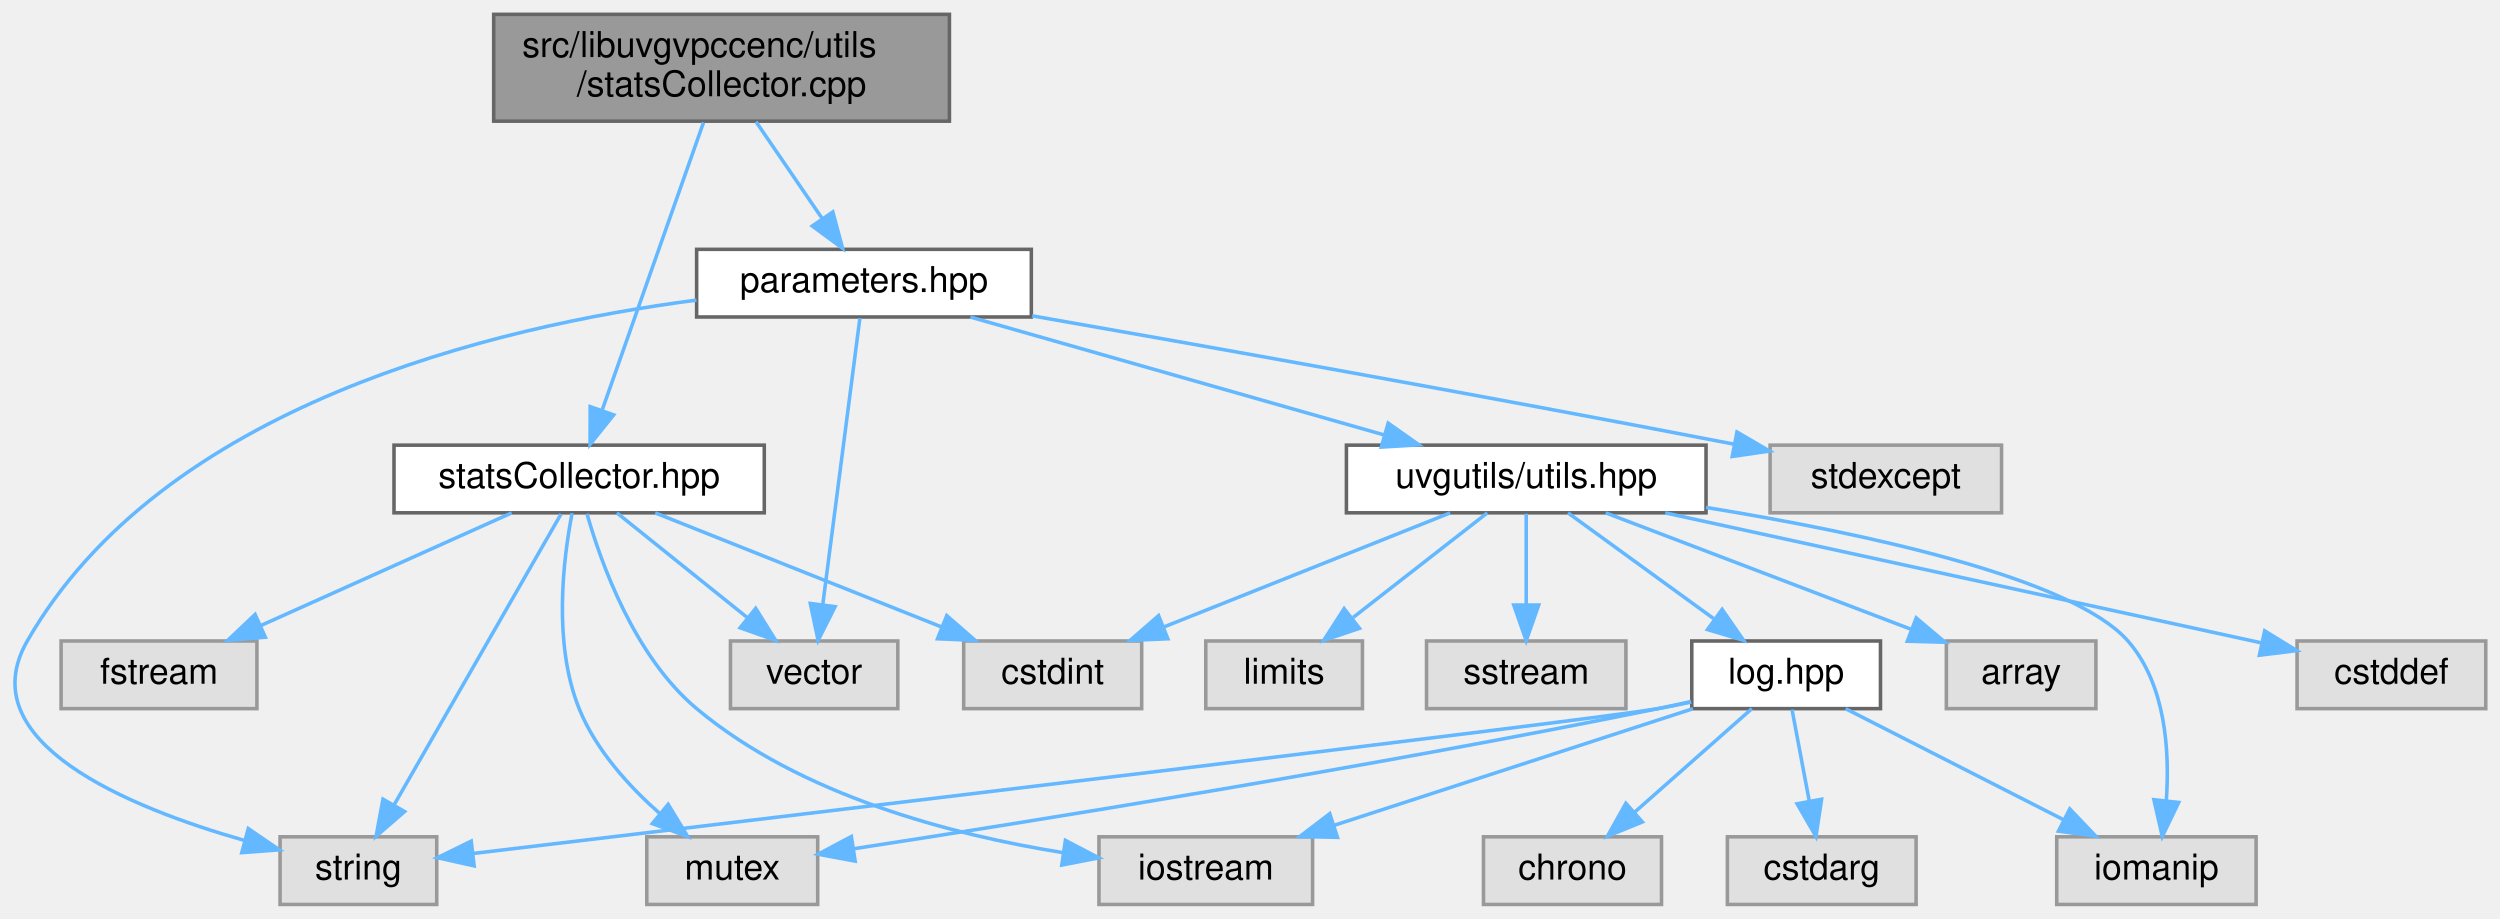
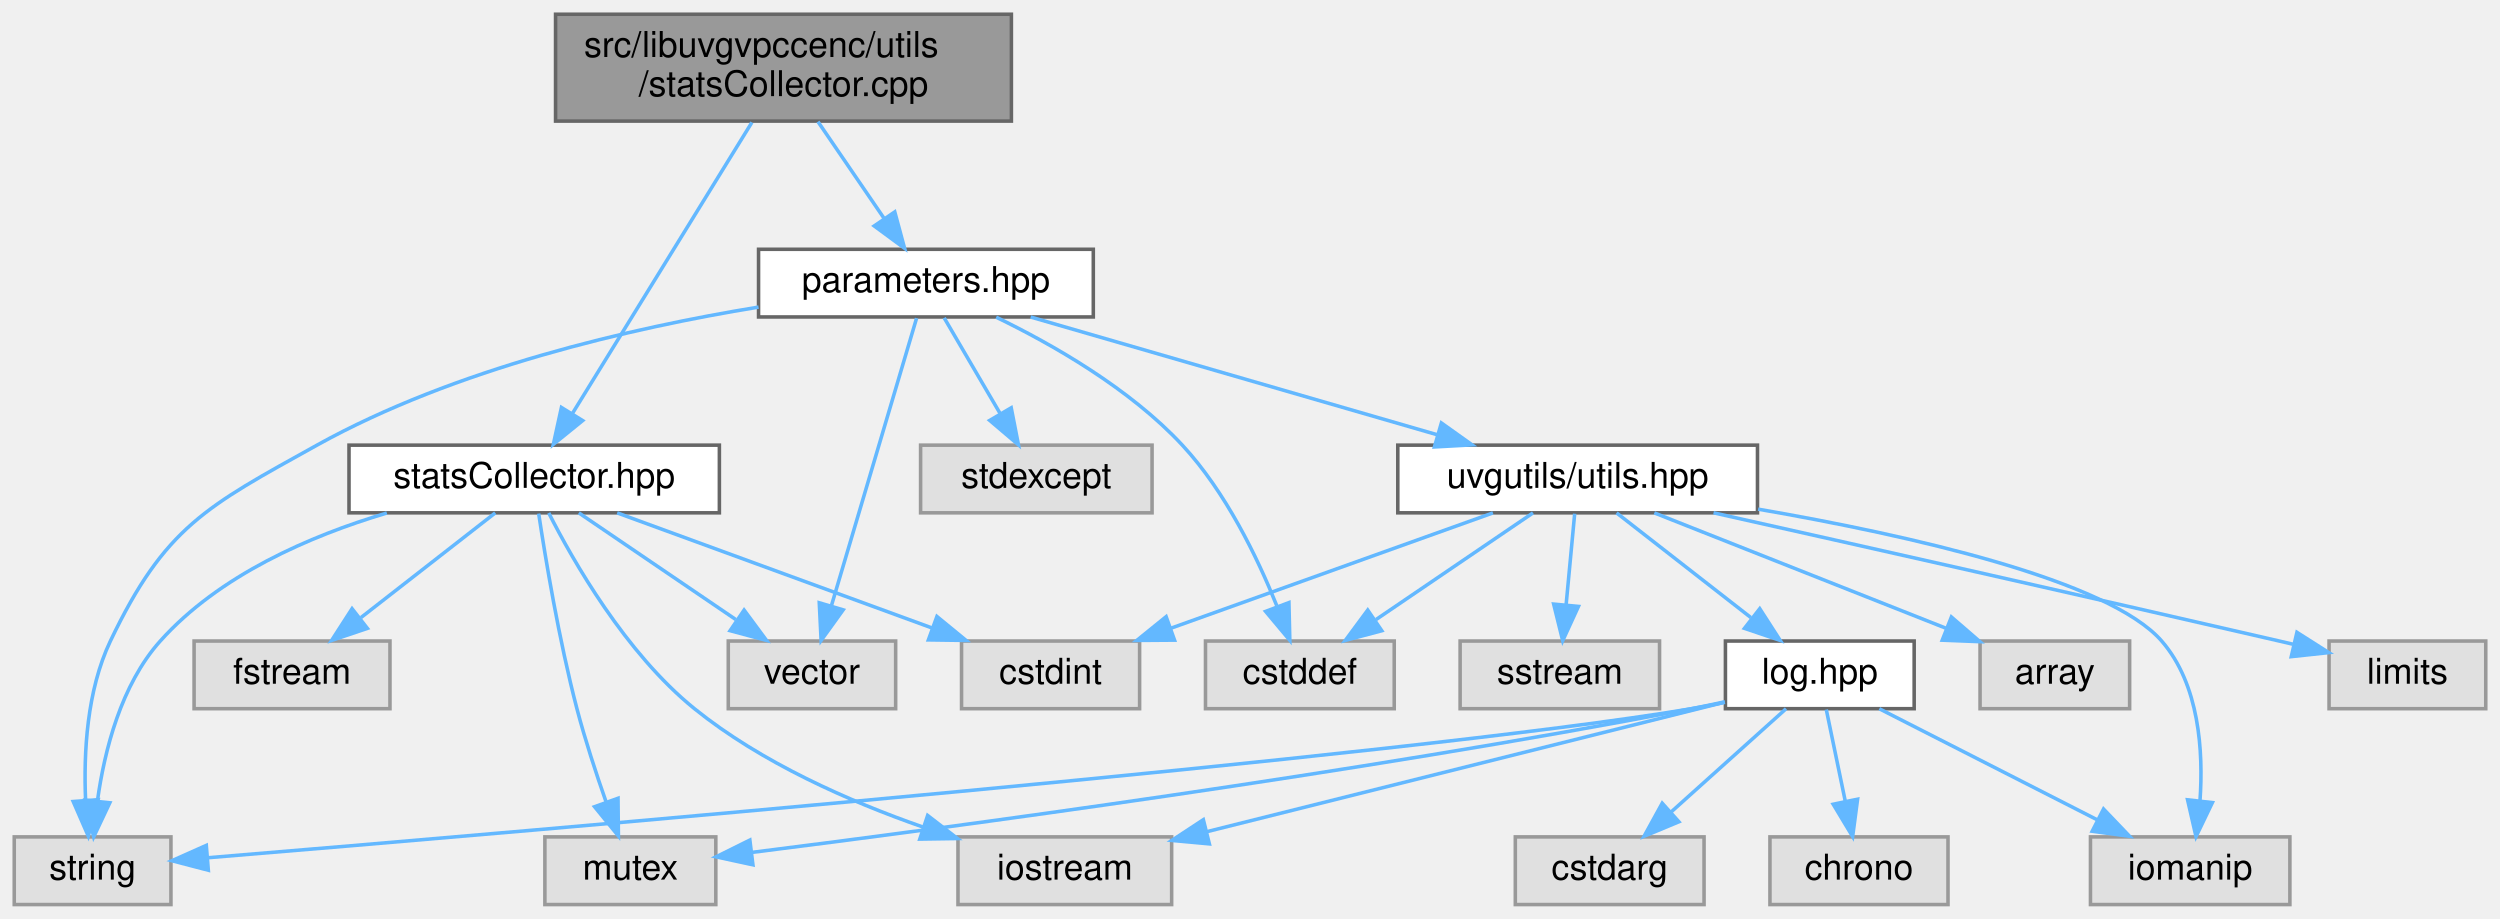
- <svg xmlns="http://www.w3.org/2000/svg" xmlns:xlink="http://www.w3.org/1999/xlink" width="702pt" height="258pt" viewBox="0.00 0.00 702.16 258.00">
+ <svg xmlns="http://www.w3.org/2000/svg" xmlns:xlink="http://www.w3.org/1999/xlink" width="702pt" height="258pt" viewBox="0.00 0.00 702.00 258.00">
  <g id="graph0" class="graph" transform="scale(1 1) rotate(0) translate(4 254)">
    <g id="Node000001" class="node">
      <g id="a_Node000001">
        <a xlink:title=" ">
-           <polygon fill="#999999" stroke="#666666" points="262.66,-250 134.66,-250 134.66,-220 262.66,-220 262.66,-250" />
-           <text text-anchor="start" x="142.66" y="-238" font-family="Helvetica,sans-Serif" font-size="10.00">src/libuvgvpccenc/utils</text>
-           <text text-anchor="middle" x="198.66" y="-227" font-family="Helvetica,sans-Serif" font-size="10.00">/statsCollector.cpp</text>
+           <polygon fill="#999999" stroke="#666666" points="280,-250 152,-250 152,-220 280,-220 280,-250" />
+           <text text-anchor="start" x="160" y="-238" font-family="Helvetica,sans-Serif" font-size="10.00">src/libuvgvpccenc/utils</text>
+           <text text-anchor="middle" x="216" y="-227" font-family="Helvetica,sans-Serif" font-size="10.00">/statsCollector.cpp</text>
        </a>
      </g>
    </g>
    <g id="Node000002" class="node">
      <g id="a_Node000002">
        <a xlink:href="statsCollector_8hpp.html" target="_top" xlink:title=" ">
-           <polygon fill="white" stroke="#666666" points="210.66,-129 106.66,-129 106.66,-110 210.66,-110 210.66,-129" />
-           <text text-anchor="middle" x="158.66" y="-117" font-family="Helvetica,sans-Serif" font-size="10.00">statsCollector.hpp</text>
+           <polygon fill="white" stroke="#666666" points="198,-129 94,-129 94,-110 198,-110 198,-129" />
+           <text text-anchor="middle" x="146" y="-117" font-family="Helvetica,sans-Serif" font-size="10.00">statsCollector.hpp</text>
        </a>
      </g>
    </g>
    <g id="edge1_Node000001_Node000002" class="edge">
      <g id="a_edge1_Node000001_Node000002">
        <a xlink:title=" ">
-           <path fill="none" stroke="#63b8ff" d="M193.59,-219.63C186.36,-199.12 173.1,-161.47 165.15,-138.93" />
-           <polygon fill="#63b8ff" stroke="#63b8ff" points="168.36,-137.5 161.73,-129.23 161.76,-139.82 168.36,-137.5" />
+           <path fill="none" stroke="#63b8ff" d="M207.13,-219.63C194.32,-198.84 170.63,-160.44 156.81,-138.02" />
+           <polygon fill="#63b8ff" stroke="#63b8ff" points="159.61,-135.9 151.38,-129.23 153.65,-139.58 159.61,-135.9" />
        </a>
      </g>
    </g>
    <g id="Node000009" class="node">
      <g id="a_Node000009">
        <a xlink:href="parameters_8hpp.html" target="_top" xlink:title=" ">
-           <polygon fill="white" stroke="#666666" points="285.66,-184 191.66,-184 191.66,-165 285.66,-165 285.66,-184" />
-           <text text-anchor="middle" x="238.66" y="-172" font-family="Helvetica,sans-Serif" font-size="10.00">parameters.hpp</text>
+           <polygon fill="white" stroke="#666666" points="303,-184 209,-184 209,-165 303,-165 303,-184" />
+           <text text-anchor="middle" x="256" y="-172" font-family="Helvetica,sans-Serif" font-size="10.00">parameters.hpp</text>
        </a>
      </g>
    </g>
    <g id="edge8_Node000001_Node000009" class="edge">
      <g id="a_edge8_Node000001_Node000009">
        <a xlink:title=" ">
-           <path fill="none" stroke="#63b8ff" d="M208.34,-219.84C213.91,-211.69 220.95,-201.4 226.84,-192.78" />
-           <polygon fill="#63b8ff" stroke="#63b8ff" points="229.91,-194.5 232.66,-184.27 224.13,-190.55 229.91,-194.5" />
+           <path fill="none" stroke="#63b8ff" d="M225.68,-219.84C231.25,-211.69 238.29,-201.4 244.18,-192.78" />
+           <polygon fill="#63b8ff" stroke="#63b8ff" points="247.25,-194.5 250.01,-184.27 241.47,-190.55 247.25,-194.5" />
        </a>
      </g>
    </g>
    <g id="Node000003" class="node">
      <g id="a_Node000003">
        <a xlink:title=" ">
-           <polygon fill="#e0e0e0" stroke="#999999" points="68.16,-74 13.16,-74 13.16,-55 68.16,-55 68.16,-74" />
-           <text text-anchor="middle" x="40.66" y="-62" font-family="Helvetica,sans-Serif" font-size="10.00">fstream</text>
+           <polygon fill="#e0e0e0" stroke="#999999" points="105.5,-74 50.5,-74 50.5,-55 105.5,-55 105.5,-74" />
+           <text text-anchor="middle" x="78" y="-62" font-family="Helvetica,sans-Serif" font-size="10.00">fstream</text>
        </a>
      </g>
    </g>
    <g id="edge2_Node000002_Node000003" class="edge">
      <g id="a_edge2_Node000002_Node000003">
        <a xlink:title=" ">
-           <path fill="none" stroke="#63b8ff" d="M139.7,-109.98C120.63,-101.42 91,-88.11 69.11,-78.28" />
-           <polygon fill="#63b8ff" stroke="#63b8ff" points="70.52,-75.07 59.96,-74.17 67.65,-81.46 70.52,-75.07" />
+           <path fill="none" stroke="#63b8ff" d="M135.07,-109.98C124.92,-102.07 109.58,-90.11 97.35,-80.58" />
+           <polygon fill="#63b8ff" stroke="#63b8ff" points="99.16,-77.56 89.12,-74.17 94.86,-83.08 99.16,-77.56" />
        </a>
      </g>
    </g>
    <g id="Node000004" class="node">
      <g id="a_Node000004">
        <a xlink:title=" ">
-           <polygon fill="#e0e0e0" stroke="#999999" points="225.66,-19 177.66,-19 177.66,0 225.66,0 225.66,-19" />
-           <text text-anchor="middle" x="201.66" y="-7" font-family="Helvetica,sans-Serif" font-size="10.00">mutex</text>
+           <polygon fill="#e0e0e0" stroke="#999999" points="197,-19 149,-19 149,0 197,0 197,-19" />
+           <text text-anchor="middle" x="173" y="-7" font-family="Helvetica,sans-Serif" font-size="10.00">mutex</text>
        </a>
      </g>
    </g>
    <g id="edge3_Node000002_Node000004" class="edge">
      <g id="a_edge3_Node000002_Node000004">
        <a xlink:title=" ">
-           <path fill="none" stroke="#63b8ff" d="M156.69,-109.9C154.24,-97.32 151.22,-73.4 158.66,-55 163.34,-43.41 172.65,-33.16 181.42,-25.43" />
-           <polygon fill="#63b8ff" stroke="#63b8ff" points="183.66,-28.12 189.16,-19.07 179.21,-22.71 183.66,-28.12" />
+           <path fill="none" stroke="#63b8ff" d="M147.26,-109.79C149.12,-97.47 152.94,-74.32 158,-55 160.3,-46.23 163.43,-36.67 166.24,-28.68" />
+           <polygon fill="#63b8ff" stroke="#63b8ff" points="169.54,-29.85 169.65,-19.26 162.95,-27.47 169.54,-29.85" />
        </a>
      </g>
    </g>
    <g id="Node000005" class="node">
      <g id="a_Node000005">
        <a xlink:title=" ">
-           <polygon fill="#e0e0e0" stroke="#999999" points="118.66,-19 74.66,-19 74.66,0 118.66,0 118.66,-19" />
-           <text text-anchor="middle" x="96.66" y="-7" font-family="Helvetica,sans-Serif" font-size="10.00">string</text>
+           <polygon fill="#e0e0e0" stroke="#999999" points="44,-19 0,-19 0,0 44,0 44,-19" />
+           <text text-anchor="middle" x="22" y="-7" font-family="Helvetica,sans-Serif" font-size="10.00">string</text>
        </a>
      </g>
    </g>
    <g id="edge4_Node000002_Node000005" class="edge">
      <g id="a_edge4_Node000002_Node000005">
        <a xlink:title=" ">
-           <path fill="none" stroke="#63b8ff" d="M153.58,-109.66C143.36,-91.85 120.12,-51.37 106.71,-28.01" />
-           <polygon fill="#63b8ff" stroke="#63b8ff" points="109.64,-26.09 101.63,-19.16 103.57,-29.57 109.64,-26.09" />
+           <path fill="none" stroke="#63b8ff" d="M104.62,-109.95C82.93,-103.48 57.51,-92.44 41,-74 29.96,-61.68 25.33,-43.17 23.39,-29.31" />
+           <polygon fill="#63b8ff" stroke="#63b8ff" points="26.83,-28.58 22.31,-19 19.87,-29.31 26.83,-28.58" />
        </a>
      </g>
    </g>
    <g id="Node000006" class="node">
      <g id="a_Node000006">
        <a xlink:title=" ">
-           <polygon fill="#e0e0e0" stroke="#999999" points="316.66,-74 266.66,-74 266.66,-55 316.66,-55 316.66,-74" />
-           <text text-anchor="middle" x="291.66" y="-62" font-family="Helvetica,sans-Serif" font-size="10.00">cstdint</text>
+           <polygon fill="#e0e0e0" stroke="#999999" points="316,-74 266,-74 266,-55 316,-55 316,-74" />
+           <text text-anchor="middle" x="291" y="-62" font-family="Helvetica,sans-Serif" font-size="10.00">cstdint</text>
        </a>
      </g>
    </g>
    <g id="edge5_Node000002_Node000006" class="edge">
      <g id="a_edge5_Node000002_Node000006">
        <a xlink:title=" ">
-           <path fill="none" stroke="#63b8ff" d="M180.03,-109.98C201.81,-101.3 235.82,-87.75 260.58,-77.88" />
-           <polygon fill="#63b8ff" stroke="#63b8ff" points="261.91,-81.12 269.9,-74.17 259.31,-74.62 261.91,-81.12" />
+           <path fill="none" stroke="#63b8ff" d="M169.3,-109.98C193.25,-101.23 230.78,-87.51 257.83,-77.62" />
+           <polygon fill="#63b8ff" stroke="#63b8ff" points="259.09,-80.89 267.28,-74.17 256.69,-74.32 259.09,-80.89" />
        </a>
      </g>
    </g>
    <g id="Node000007" class="node">
      <g id="a_Node000007">
        <a xlink:title=" ">
-           <polygon fill="#e0e0e0" stroke="#999999" points="248.16,-74 201.16,-74 201.16,-55 248.16,-55 248.16,-74" />
-           <text text-anchor="middle" x="224.66" y="-62" font-family="Helvetica,sans-Serif" font-size="10.00">vector</text>
+           <polygon fill="#e0e0e0" stroke="#999999" points="247.5,-74 200.5,-74 200.5,-55 247.5,-55 247.5,-74" />
+           <text text-anchor="middle" x="224" y="-62" font-family="Helvetica,sans-Serif" font-size="10.00">vector</text>
        </a>
      </g>
    </g>
    <g id="edge6_Node000002_Node000007" class="edge">
      <g id="a_edge6_Node000002_Node000007">
        <a xlink:title=" ">
-           <path fill="none" stroke="#63b8ff" d="M169.26,-109.98C179.11,-102.07 194.01,-90.11 205.87,-80.58" />
-           <polygon fill="#63b8ff" stroke="#63b8ff" points="208.25,-83.16 213.86,-74.17 203.87,-77.7 208.25,-83.16" />
+           <path fill="none" stroke="#63b8ff" d="M158.53,-109.98C170.4,-101.92 188.46,-89.65 202.61,-80.03" />
+           <polygon fill="#63b8ff" stroke="#63b8ff" points="204.94,-82.69 211.24,-74.17 201,-76.9 204.94,-82.69" />
        </a>
      </g>
    </g>
    <g id="Node000008" class="node">
      <g id="a_Node000008">
        <a xlink:title=" ">
-           <polygon fill="#e0e0e0" stroke="#999999" points="364.66,-19 304.66,-19 304.66,0 364.66,0 364.66,-19" />
-           <text text-anchor="middle" x="334.66" y="-7" font-family="Helvetica,sans-Serif" font-size="10.00">iostream</text>
+           <polygon fill="#e0e0e0" stroke="#999999" points="325,-19 265,-19 265,0 325,0 325,-19" />
+           <text text-anchor="middle" x="295" y="-7" font-family="Helvetica,sans-Serif" font-size="10.00">iostream</text>
        </a>
      </g>
    </g>
    <g id="edge7_Node000002_Node000008" class="edge">
      <g id="a_edge7_Node000002_Node000008">
        <a xlink:title=" ">
-           <path fill="none" stroke="#63b8ff" d="M160.86,-109.74C164.75,-96.05 174.12,-69.67 191.66,-55 220.86,-30.57 263.45,-19.53 294.55,-14.55" />
-           <polygon fill="#63b8ff" stroke="#63b8ff" points="295.23,-17.99 304.62,-13.09 294.22,-11.06 295.23,-17.99" />
-         </a>
-       </g>
-     </g>
-     <g id="edge10_Node000009_Node000005" class="edge">
-       <g id="a_edge10_Node000009_Node000005">
-         <a xlink:title=" ">
-           <path fill="none" stroke="#63b8ff" d="M191.6,-169.74C134.62,-162.3 41.57,-140.11 3.66,-74 -12.56,-45.72 31.81,-27.34 64.71,-17.96" />
-           <polygon fill="#63b8ff" stroke="#63b8ff" points="65.73,-21.31 74.48,-15.34 63.91,-14.55 65.73,-21.31" />
-         </a>
-       </g>
-     </g>
-     <g id="edge11_Node000009_Node000007" class="edge">
-       <g id="a_edge11_Node000009_Node000007">
-         <a xlink:title=" ">
-           <path fill="none" stroke="#63b8ff" d="M237.51,-164.66C235.24,-147.17 230.14,-107.8 227.09,-84.27" />
-           <polygon fill="#63b8ff" stroke="#63b8ff" points="230.54,-83.63 225.78,-74.16 223.59,-84.53 230.54,-83.63" />
+           <path fill="none" stroke="#63b8ff" d="M150.09,-109.96C156.87,-96.59 171.66,-70.62 191,-55 209.78,-39.84 234.49,-28.98 255.12,-21.78" />
+           <polygon fill="#63b8ff" stroke="#63b8ff" points="256.48,-25.02 264.87,-18.54 254.28,-18.38 256.48,-25.02" />
+         </a>
+       </g>
+     </g>
+     <g id="edge11_Node000009_Node000005" class="edge">
+       <g id="a_edge11_Node000009_Node000005">
+         <a xlink:title=" ">
+           <path fill="none" stroke="#63b8ff" d="M209,-167.77C173.24,-161.92 123.76,-150.51 85,-129 53.94,-111.76 42.3,-106.06 27,-74 20.37,-60.11 19.47,-42.54 20.03,-29.41" />
+           <polygon fill="#63b8ff" stroke="#63b8ff" points="23.54,-29.45 20.79,-19.22 16.56,-28.93 23.54,-29.45" />
+         </a>
+       </g>
+     </g>
+     <g id="edge12_Node000009_Node000007" class="edge">
+       <g id="a_edge12_Node000009_Node000007">
+         <a xlink:title=" ">
+           <path fill="none" stroke="#63b8ff" d="M253.38,-164.66C248.18,-147.09 236.43,-107.45 229.47,-83.95" />
+           <polygon fill="#63b8ff" stroke="#63b8ff" points="232.76,-82.75 226.57,-74.16 226.05,-84.74 232.76,-82.75" />
        </a>
      </g>
    </g>
    <g id="Node000010" class="node">
      <g id="a_Node000010">
        <a xlink:title=" ">
-           <polygon fill="#e0e0e0" stroke="#999999" points="558.16,-129 493.16,-129 493.16,-110 558.16,-110 558.16,-129" />
-           <text text-anchor="middle" x="525.66" y="-117" font-family="Helvetica,sans-Serif" font-size="10.00">stdexcept</text>
+           <polygon fill="#e0e0e0" stroke="#999999" points="387.5,-74 334.5,-74 334.5,-55 387.5,-55 387.5,-74" />
+           <text text-anchor="middle" x="361" y="-62" font-family="Helvetica,sans-Serif" font-size="10.00">cstddef</text>
        </a>
      </g>
    </g>
    <g id="edge9_Node000009_Node000010" class="edge">
      <g id="a_edge9_Node000009_Node000010">
        <a xlink:title=" ">
-           <path fill="none" stroke="#63b8ff" d="M285.88,-165.32C333.33,-157.03 408.8,-143.61 483.01,-129.28" />
-           <polygon fill="#63b8ff" stroke="#63b8ff" points="483.85,-132.69 493,-127.35 482.52,-125.82 483.85,-132.69" />
+           <path fill="none" stroke="#63b8ff" d="M275.73,-164.93C291.45,-157.32 313.2,-144.94 328,-129 340.14,-115.92 349.04,-97.54 354.52,-83.91" />
+           <polygon fill="#63b8ff" stroke="#63b8ff" points="357.93,-84.79 358.18,-74.2 351.38,-82.32 357.93,-84.79" />
        </a>
      </g>
    </g>
    <g id="Node000011" class="node">
      <g id="a_Node000011">
-         <a xlink:href="utils_8hpp.html" target="_top" xlink:title=" ">
-           <polygon fill="white" stroke="#666666" points="475.16,-129 374.16,-129 374.16,-110 475.16,-110 475.16,-129" />
-           <text text-anchor="middle" x="424.66" y="-117" font-family="Helvetica,sans-Serif" font-size="10.00">uvgutils/utils.hpp</text>
-         </a>
-       </g>
-     </g>
-     <g id="edge12_Node000009_Node000011" class="edge">
-       <g id="a_edge12_Node000009_Node000011">
-         <a xlink:title=" ">
-           <path fill="none" stroke="#63b8ff" d="M268.54,-164.98C300.04,-156.01 349.83,-141.82 384.68,-131.89" />
-           <polygon fill="#63b8ff" stroke="#63b8ff" points="385.88,-135.19 394.54,-129.08 383.96,-128.46 385.88,-135.19" />
-         </a>
-       </g>
-     </g>
-     <g id="edge15_Node000011_Node000006" class="edge">
-       <g id="a_edge15_Node000011_Node000006">
-         <a xlink:title=" ">
-           <path fill="none" stroke="#63b8ff" d="M403.29,-109.98C381.51,-101.3 347.5,-87.75 322.74,-77.88" />
-           <polygon fill="#63b8ff" stroke="#63b8ff" points="324,-74.62 313.41,-74.17 321.41,-81.12 324,-74.62" />
+         <a xlink:title=" ">
+           <polygon fill="#e0e0e0" stroke="#999999" points="319.5,-129 254.5,-129 254.5,-110 319.5,-110 319.5,-129" />
+           <text text-anchor="middle" x="287" y="-117" font-family="Helvetica,sans-Serif" font-size="10.00">stdexcept</text>
+         </a>
+       </g>
+     </g>
+     <g id="edge10_Node000009_Node000011" class="edge">
+       <g id="a_edge10_Node000009_Node000011">
+         <a xlink:title=" ">
+           <path fill="none" stroke="#63b8ff" d="M261.12,-164.75C265.36,-157.49 271.53,-146.95 276.78,-137.98" />
+           <polygon fill="#63b8ff" stroke="#63b8ff" points="279.95,-139.49 281.98,-129.09 273.91,-135.95 279.95,-139.49" />
        </a>
      </g>
    </g>
    <g id="Node000012" class="node">
      <g id="a_Node000012">
-         <a xlink:title=" ">
-           <polygon fill="#e0e0e0" stroke="#999999" points="584.66,-74 542.66,-74 542.66,-55 584.66,-55 584.66,-74" />
-           <text text-anchor="middle" x="563.66" y="-62" font-family="Helvetica,sans-Serif" font-size="10.00">array</text>
-         </a>
-       </g>
-     </g>
-     <g id="edge13_Node000011_Node000012" class="edge">
-       <g id="a_edge13_Node000011_Node000012">
-         <a xlink:title=" ">
-           <path fill="none" stroke="#63b8ff" d="M446.99,-109.98C470.26,-101.11 506.9,-87.14 532.9,-77.23" />
-           <polygon fill="#63b8ff" stroke="#63b8ff" points="534.2,-80.48 542.29,-73.65 531.7,-73.94 534.2,-80.48" />
+         <a xlink:href="utils_8hpp.html" target="_top" xlink:title=" ">
+           <polygon fill="white" stroke="#666666" points="489.5,-129 388.5,-129 388.5,-110 489.5,-110 489.5,-129" />
+           <text text-anchor="middle" x="439" y="-117" font-family="Helvetica,sans-Serif" font-size="10.00">uvgutils/utils.hpp</text>
+         </a>
+       </g>
+     </g>
+     <g id="edge13_Node000009_Node000012" class="edge">
+       <g id="a_edge13_Node000009_Node000012">
+         <a xlink:title=" ">
+           <path fill="none" stroke="#63b8ff" d="M285.4,-164.98C316.39,-156.01 365.38,-141.82 399.67,-131.89" />
+           <polygon fill="#63b8ff" stroke="#63b8ff" points="400.74,-135.23 409.37,-129.08 398.79,-128.5 400.74,-135.23" />
+         </a>
+       </g>
+     </g>
+     <g id="edge16_Node000012_Node000006" class="edge">
+       <g id="a_edge16_Node000012_Node000006">
+         <a xlink:title=" ">
+           <path fill="none" stroke="#63b8ff" d="M415.22,-109.98C390.77,-101.23 352.47,-87.51 324.85,-77.62" />
+           <polygon fill="#63b8ff" stroke="#63b8ff" points="325.81,-74.25 315.21,-74.17 323.45,-80.84 325.81,-74.25" />
+         </a>
+       </g>
+     </g>
+     <g id="edge15_Node000012_Node000010" class="edge">
+       <g id="a_edge15_Node000012_Node000010">
+         <a xlink:title=" ">
+           <path fill="none" stroke="#63b8ff" d="M426.47,-109.98C414.6,-101.92 396.54,-89.65 382.39,-80.03" />
+           <polygon fill="#63b8ff" stroke="#63b8ff" points="384,-76.9 373.76,-74.17 380.06,-82.69 384,-76.9" />
        </a>
      </g>
    </g>
    <g id="Node000013" class="node">
      <g id="a_Node000013">
        <a xlink:title=" ">
-           <polygon fill="#e0e0e0" stroke="#999999" points="694.16,-74 641.16,-74 641.16,-55 694.16,-55 694.16,-74" />
-           <text text-anchor="middle" x="667.66" y="-62" font-family="Helvetica,sans-Serif" font-size="10.00">cstddef</text>
-         </a>
-       </g>
-     </g>
-     <g id="edge14_Node000011_Node000013" class="edge">
-       <g id="a_edge14_Node000011_Node000013">
-         <a xlink:title=" ">
-           <path fill="none" stroke="#63b8ff" d="M463.7,-109.98C509.88,-99.91 586.14,-83.28 631.17,-73.46" />
-           <polygon fill="#63b8ff" stroke="#63b8ff" points="632.07,-76.84 641.1,-71.29 630.58,-70 632.07,-76.84" />
+           <polygon fill="#e0e0e0" stroke="#999999" points="594,-74 552,-74 552,-55 594,-55 594,-74" />
+           <text text-anchor="middle" x="573" y="-62" font-family="Helvetica,sans-Serif" font-size="10.00">array</text>
+         </a>
+       </g>
+     </g>
+     <g id="edge14_Node000012_Node000013" class="edge">
+       <g id="a_edge14_Node000012_Node000013">
+         <a xlink:title=" ">
+           <path fill="none" stroke="#63b8ff" d="M460.53,-109.98C482.74,-101.2 517.56,-87.43 542.57,-77.53" />
+           <polygon fill="#63b8ff" stroke="#63b8ff" points="543.95,-80.75 551.97,-73.82 541.38,-74.24 543.95,-80.75" />
        </a>
      </g>
    </g>
    <g id="Node000014" class="node">
      <g id="a_Node000014">
        <a xlink:title=" ">
-           <polygon fill="#e0e0e0" stroke="#999999" points="629.66,-19 573.66,-19 573.66,0 629.66,0 629.66,-19" />
-           <text text-anchor="middle" x="601.66" y="-7" font-family="Helvetica,sans-Serif" font-size="10.00">iomanip</text>
-         </a>
-       </g>
-     </g>
-     <g id="edge16_Node000011_Node000014" class="edge">
-       <g id="a_edge16_Node000011_Node000014">
-         <a xlink:title=" ">
-           <path fill="none" stroke="#63b8ff" d="M475.16,-111.51C519.1,-104.35 578.11,-91.75 593.66,-74 604.29,-61.86 605.43,-43.07 604.43,-29.07" />
-           <polygon fill="#63b8ff" stroke="#63b8ff" points="607.91,-28.64 603.31,-19.09 600.95,-29.42 607.91,-28.64" />
+           <polygon fill="#e0e0e0" stroke="#999999" points="639,-19 583,-19 583,0 639,0 639,-19" />
+           <text text-anchor="middle" x="611" y="-7" font-family="Helvetica,sans-Serif" font-size="10.00">iomanip</text>
+         </a>
+       </g>
+     </g>
+     <g id="edge17_Node000012_Node000014" class="edge">
+       <g id="a_edge17_Node000012_Node000014">
+         <a xlink:title=" ">
+           <path fill="none" stroke="#63b8ff" d="M489.68,-111.03C532.14,-103.68 588.15,-91.09 603,-74 613.58,-61.82 614.74,-43.03 613.75,-29.05" />
+           <polygon fill="#63b8ff" stroke="#63b8ff" points="617.23,-28.63 612.64,-19.08 610.27,-29.41 617.23,-28.63" />
        </a>
      </g>
    </g>
    <g id="Node000015" class="node">
      <g id="a_Node000015">
        <a xlink:title=" ">
-           <polygon fill="#e0e0e0" stroke="#999999" points="378.66,-74 334.66,-74 334.66,-55 378.66,-55 378.66,-74" />
-           <text text-anchor="middle" x="356.66" y="-62" font-family="Helvetica,sans-Serif" font-size="10.00">limits</text>
-         </a>
-       </g>
-     </g>
-     <g id="edge17_Node000011_Node000015" class="edge">
-       <g id="a_edge17_Node000011_Node000015">
-         <a xlink:title=" ">
-           <path fill="none" stroke="#63b8ff" d="M413.73,-109.98C403.58,-102.07 388.24,-90.11 376.01,-80.58" />
-           <polygon fill="#63b8ff" stroke="#63b8ff" points="377.82,-77.56 367.78,-74.17 373.52,-83.08 377.82,-77.56" />
+           <polygon fill="#e0e0e0" stroke="#999999" points="694,-74 650,-74 650,-55 694,-55 694,-74" />
+           <text text-anchor="middle" x="672" y="-62" font-family="Helvetica,sans-Serif" font-size="10.00">limits</text>
+         </a>
+       </g>
+     </g>
+     <g id="edge18_Node000012_Node000015" class="edge">
+       <g id="a_edge18_Node000012_Node000015">
+         <a xlink:title=" ">
+           <path fill="none" stroke="#63b8ff" d="M477.16,-110C516.86,-101.12 580.83,-86.74 636,-74 637.27,-73.71 638.56,-73.41 639.86,-73.1" />
+           <polygon fill="#63b8ff" stroke="#63b8ff" points="640.98,-76.44 649.92,-70.75 639.39,-69.62 640.98,-76.44" />
        </a>
      </g>
    </g>
    <g id="Node000016" class="node">
      <g id="a_Node000016">
        <a xlink:title=" ">
-           <polygon fill="#e0e0e0" stroke="#999999" points="452.66,-74 396.66,-74 396.66,-55 452.66,-55 452.66,-74" />
-           <text text-anchor="middle" x="424.66" y="-62" font-family="Helvetica,sans-Serif" font-size="10.00">sstream</text>
-         </a>
-       </g>
-     </g>
-     <g id="edge18_Node000011_Node000016" class="edge">
-       <g id="a_edge18_Node000011_Node000016">
-         <a xlink:title=" ">
-           <path fill="none" stroke="#63b8ff" d="M424.66,-109.75C424.66,-102.8 424.66,-92.85 424.66,-84.13" />
-           <polygon fill="#63b8ff" stroke="#63b8ff" points="428.16,-84.09 424.66,-74.09 421.16,-84.09 428.16,-84.09" />
+           <polygon fill="#e0e0e0" stroke="#999999" points="462,-74 406,-74 406,-55 462,-55 462,-74" />
+           <text text-anchor="middle" x="434" y="-62" font-family="Helvetica,sans-Serif" font-size="10.00">sstream</text>
+         </a>
+       </g>
+     </g>
+     <g id="edge19_Node000012_Node000016" class="edge">
+       <g id="a_edge19_Node000012_Node000016">
+         <a xlink:title=" ">
+           <path fill="none" stroke="#63b8ff" d="M438.17,-109.75C437.52,-102.8 436.58,-92.85 435.76,-84.13" />
+           <polygon fill="#63b8ff" stroke="#63b8ff" points="439.23,-83.72 434.81,-74.09 432.27,-84.37 439.23,-83.72" />
        </a>
      </g>
    </g>
    <g id="Node000017" class="node">
      <g id="a_Node000017">
        <a xlink:href="log_8hpp.html" target="_top" xlink:title=" ">
-           <polygon fill="white" stroke="#666666" points="524.16,-74 471.16,-74 471.16,-55 524.16,-55 524.16,-74" />
-           <text text-anchor="middle" x="497.66" y="-62" font-family="Helvetica,sans-Serif" font-size="10.00">log.hpp</text>
-         </a>
-       </g>
-     </g>
-     <g id="edge19_Node000011_Node000017" class="edge">
-       <g id="a_edge19_Node000011_Node000017">
-         <a xlink:title=" ">
-           <path fill="none" stroke="#63b8ff" d="M436.39,-109.98C447.39,-102 464.08,-89.88 477.26,-80.31" />
-           <polygon fill="#63b8ff" stroke="#63b8ff" points="479.68,-82.88 485.72,-74.17 475.57,-77.21 479.68,-82.88" />
-         </a>
-       </g>
-     </g>
-     <g id="edge24_Node000017_Node000004" class="edge">
-       <g id="a_edge24_Node000017_Node000004">
-         <a xlink:title=" ">
-           <path fill="none" stroke="#63b8ff" d="M470.96,-57C467.83,-56.3 464.68,-55.61 461.66,-55 381.01,-38.59 285.46,-23.29 235.67,-15.63" />
-           <polygon fill="#63b8ff" stroke="#63b8ff" points="236.18,-12.17 225.77,-14.11 235.12,-19.09 236.18,-12.17" />
-         </a>
-       </g>
-     </g>
-     <g id="edge25_Node000017_Node000005" class="edge">
-       <g id="a_edge25_Node000017_Node000005">
-         <a xlink:title=" ">
-           <path fill="none" stroke="#63b8ff" d="M470.99,-56.86C467.85,-56.18 464.69,-55.54 461.66,-55 445.33,-52.09 214.95,-24.57 128.83,-14.32" />
-           <polygon fill="#63b8ff" stroke="#63b8ff" points="129.17,-10.84 118.83,-13.13 128.35,-17.79 129.17,-10.84" />
-         </a>
-       </g>
-     </g>
-     <g id="edge23_Node000017_Node000008" class="edge">
-       <g id="a_edge23_Node000017_Node000008">
-         <a xlink:title=" ">
-           <path fill="none" stroke="#63b8ff" d="M471.47,-54.98C444.22,-46.13 401.36,-32.19 370.87,-22.28" />
-           <polygon fill="#63b8ff" stroke="#63b8ff" points="371.64,-18.85 361.05,-19.08 369.48,-25.5 371.64,-18.85" />
-         </a>
-       </g>
-     </g>
-     <g id="edge22_Node000017_Node000014" class="edge">
-       <g id="a_edge22_Node000017_Node000014">
-         <a xlink:title=" ">
-           <path fill="none" stroke="#63b8ff" d="M514.37,-54.98C530.87,-46.57 556.36,-33.59 575.54,-23.81" />
-           <polygon fill="#63b8ff" stroke="#63b8ff" points="577.32,-26.83 584.64,-19.17 574.14,-20.59 577.32,-26.83" />
+           <polygon fill="white" stroke="#666666" points="533.5,-74 480.5,-74 480.5,-55 533.5,-55 533.5,-74" />
+           <text text-anchor="middle" x="507" y="-62" font-family="Helvetica,sans-Serif" font-size="10.00">log.hpp</text>
+         </a>
+       </g>
+     </g>
+     <g id="edge20_Node000012_Node000017" class="edge">
+       <g id="a_edge20_Node000012_Node000017">
+         <a xlink:title=" ">
+           <path fill="none" stroke="#63b8ff" d="M449.93,-109.98C460.08,-102.07 475.42,-90.11 487.65,-80.58" />
+           <polygon fill="#63b8ff" stroke="#63b8ff" points="490.14,-83.08 495.88,-74.17 485.84,-77.56 490.14,-83.08" />
+         </a>
+       </g>
+     </g>
+     <g id="edge25_Node000017_Node000004" class="edge">
+       <g id="a_edge25_Node000017_Node000004">
+         <a xlink:title=" ">
+           <path fill="none" stroke="#63b8ff" d="M480.32,-56.94C477.18,-56.25 474.03,-55.58 471,-55 375.93,-36.71 262.57,-21.61 207.06,-14.64" />
+           <polygon fill="#63b8ff" stroke="#63b8ff" points="207.42,-11.16 197.06,-13.4 206.56,-18.11 207.42,-11.16" />
+         </a>
+       </g>
+     </g>
+     <g id="edge26_Node000017_Node000005" class="edge">
+       <g id="a_edge26_Node000017_Node000005">
+         <a xlink:title=" ">
+           <path fill="none" stroke="#63b8ff" d="M480.34,-56.79C477.21,-56.12 474.04,-55.51 471,-55 390.44,-41.56 143.22,-20.49 54.29,-13.14" />
+           <polygon fill="#63b8ff" stroke="#63b8ff" points="54.5,-9.64 44.25,-12.31 53.93,-16.62 54.5,-9.64" />
+         </a>
+       </g>
+     </g>
+     <g id="edge24_Node000017_Node000008" class="edge">
+       <g id="a_edge24_Node000017_Node000008">
+         <a xlink:title=" ">
+           <path fill="none" stroke="#63b8ff" d="M480.15,-56.79C443.43,-47.61 377.26,-31.07 334.78,-20.44" />
+           <polygon fill="#63b8ff" stroke="#63b8ff" points="335.59,-17.04 325.04,-18.01 333.9,-23.83 335.59,-17.04" />
+         </a>
+       </g>
+     </g>
+     <g id="edge23_Node000017_Node000014" class="edge">
+       <g id="a_edge23_Node000017_Node000014">
+         <a xlink:title=" ">
+           <path fill="none" stroke="#63b8ff" d="M523.71,-54.98C540.21,-46.57 565.7,-33.59 584.88,-23.81" />
+           <polygon fill="#63b8ff" stroke="#63b8ff" points="586.67,-26.83 593.99,-19.17 583.49,-20.59 586.67,-26.83" />
        </a>
      </g>
    </g>
    <g id="Node000018" class="node">
      <g id="a_Node000018">
        <a xlink:title=" ">
-           <polygon fill="#e0e0e0" stroke="#999999" points="462.66,-19 412.66,-19 412.66,0 462.66,0 462.66,-19" />
-           <text text-anchor="middle" x="437.66" y="-7" font-family="Helvetica,sans-Serif" font-size="10.00">chrono</text>
-         </a>
-       </g>
-     </g>
-     <g id="edge20_Node000017_Node000018" class="edge">
-       <g id="a_edge20_Node000017_Node000018">
-         <a xlink:title=" ">
-           <path fill="none" stroke="#63b8ff" d="M488.02,-54.98C479.15,-47.15 465.78,-35.34 455.05,-25.86" />
-           <polygon fill="#63b8ff" stroke="#63b8ff" points="457.28,-23.17 447.47,-19.17 452.65,-28.41 457.28,-23.17" />
+           <polygon fill="#e0e0e0" stroke="#999999" points="543,-19 493,-19 493,0 543,0 543,-19" />
+           <text text-anchor="middle" x="518" y="-7" font-family="Helvetica,sans-Serif" font-size="10.00">chrono</text>
+         </a>
+       </g>
+     </g>
+     <g id="edge21_Node000017_Node000018" class="edge">
+       <g id="a_edge21_Node000017_Node000018">
+         <a xlink:title=" ">
+           <path fill="none" stroke="#63b8ff" d="M508.82,-54.75C510.26,-47.8 512.32,-37.85 514.13,-29.13" />
+           <polygon fill="#63b8ff" stroke="#63b8ff" points="517.61,-29.59 516.22,-19.09 510.76,-28.17 517.61,-29.59" />
        </a>
      </g>
    </g>
    <g id="Node000019" class="node">
      <g id="a_Node000019">
        <a xlink:title=" ">
-           <polygon fill="#e0e0e0" stroke="#999999" points="534.16,-19 481.16,-19 481.16,0 534.16,0 534.16,-19" />
-           <text text-anchor="middle" x="507.66" y="-7" font-family="Helvetica,sans-Serif" font-size="10.00">cstdarg</text>
-         </a>
-       </g>
-     </g>
-     <g id="edge21_Node000017_Node000019" class="edge">
-       <g id="a_edge21_Node000017_Node000019">
-         <a xlink:title=" ">
-           <path fill="none" stroke="#63b8ff" d="M499.31,-54.75C500.62,-47.8 502.5,-37.85 504.14,-29.13" />
-           <polygon fill="#63b8ff" stroke="#63b8ff" points="507.62,-29.56 506.04,-19.09 500.74,-28.27 507.62,-29.56" />
+           <polygon fill="#e0e0e0" stroke="#999999" points="474.5,-19 421.5,-19 421.5,0 474.5,0 474.5,-19" />
+           <text text-anchor="middle" x="448" y="-7" font-family="Helvetica,sans-Serif" font-size="10.00">cstdarg</text>
+         </a>
+       </g>
+     </g>
+     <g id="edge22_Node000017_Node000019" class="edge">
+       <g id="a_edge22_Node000017_Node000019">
+         <a xlink:title=" ">
+           <path fill="none" stroke="#63b8ff" d="M497.52,-54.98C488.8,-47.15 475.66,-35.34 465.1,-25.86" />
+           <polygon fill="#63b8ff" stroke="#63b8ff" points="467.43,-23.25 457.65,-19.17 462.75,-28.46 467.43,-23.25" />
        </a>
      </g>
    </g>
  </g>
</svg>
